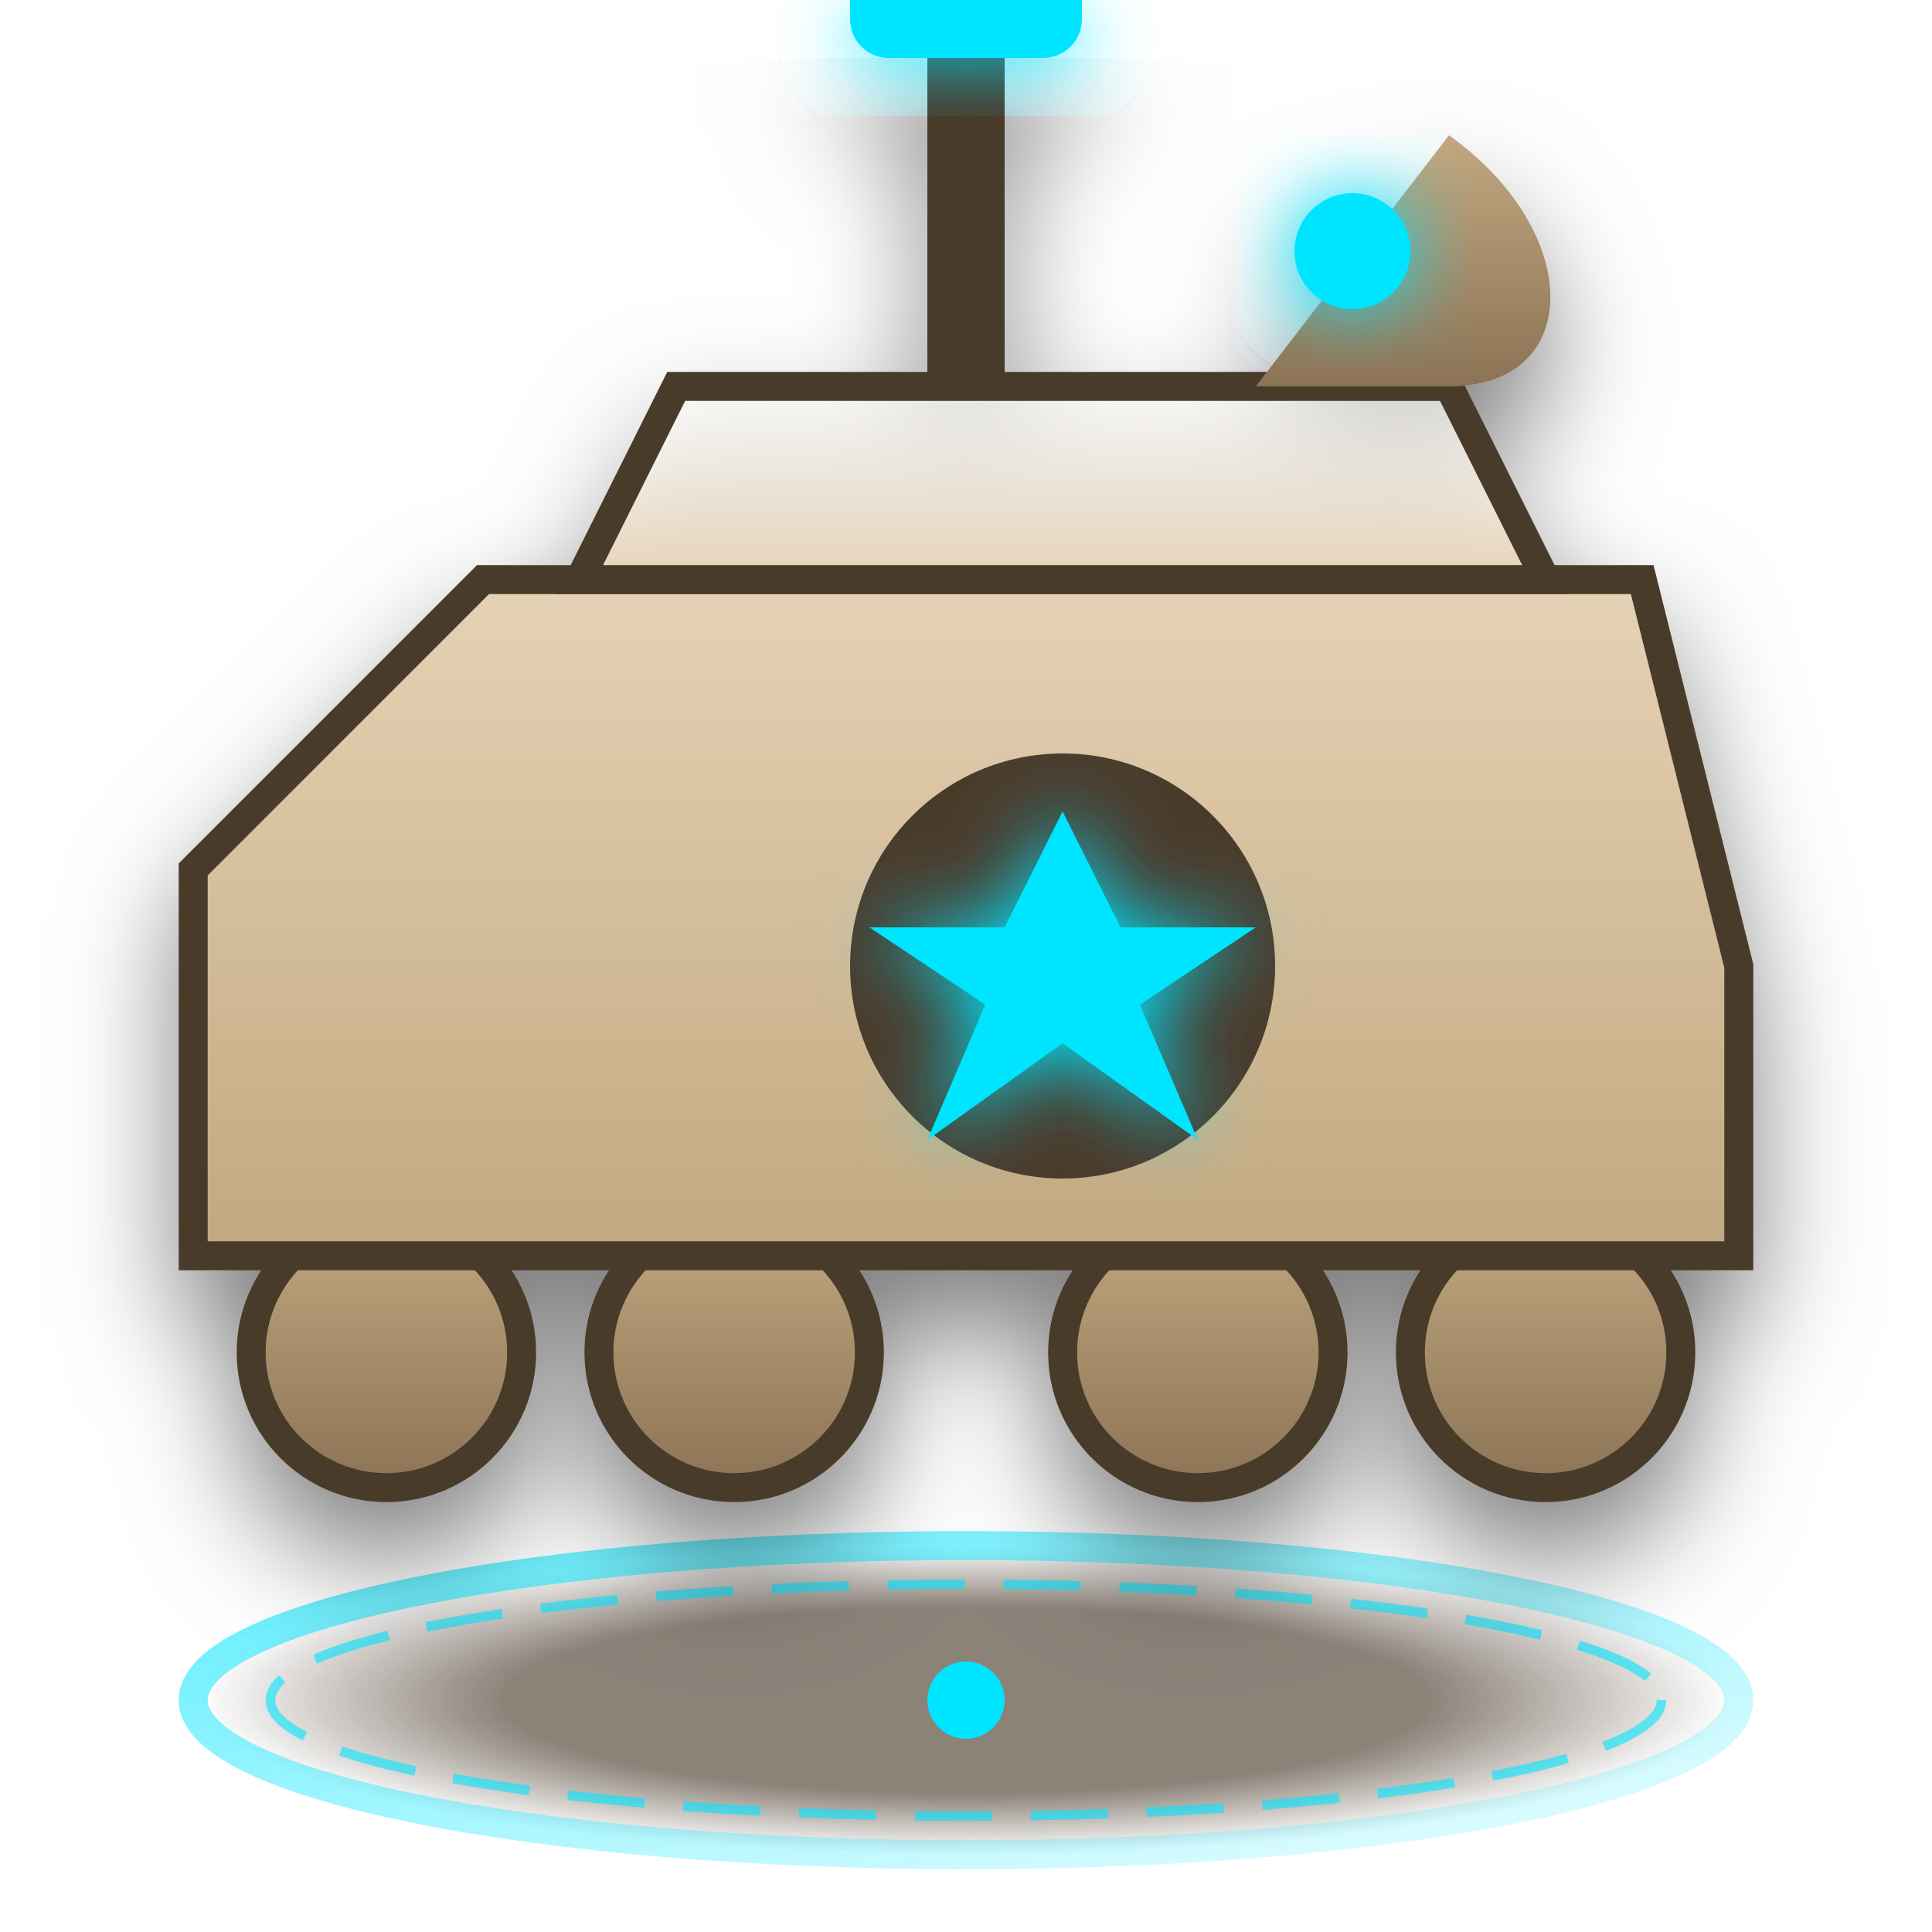
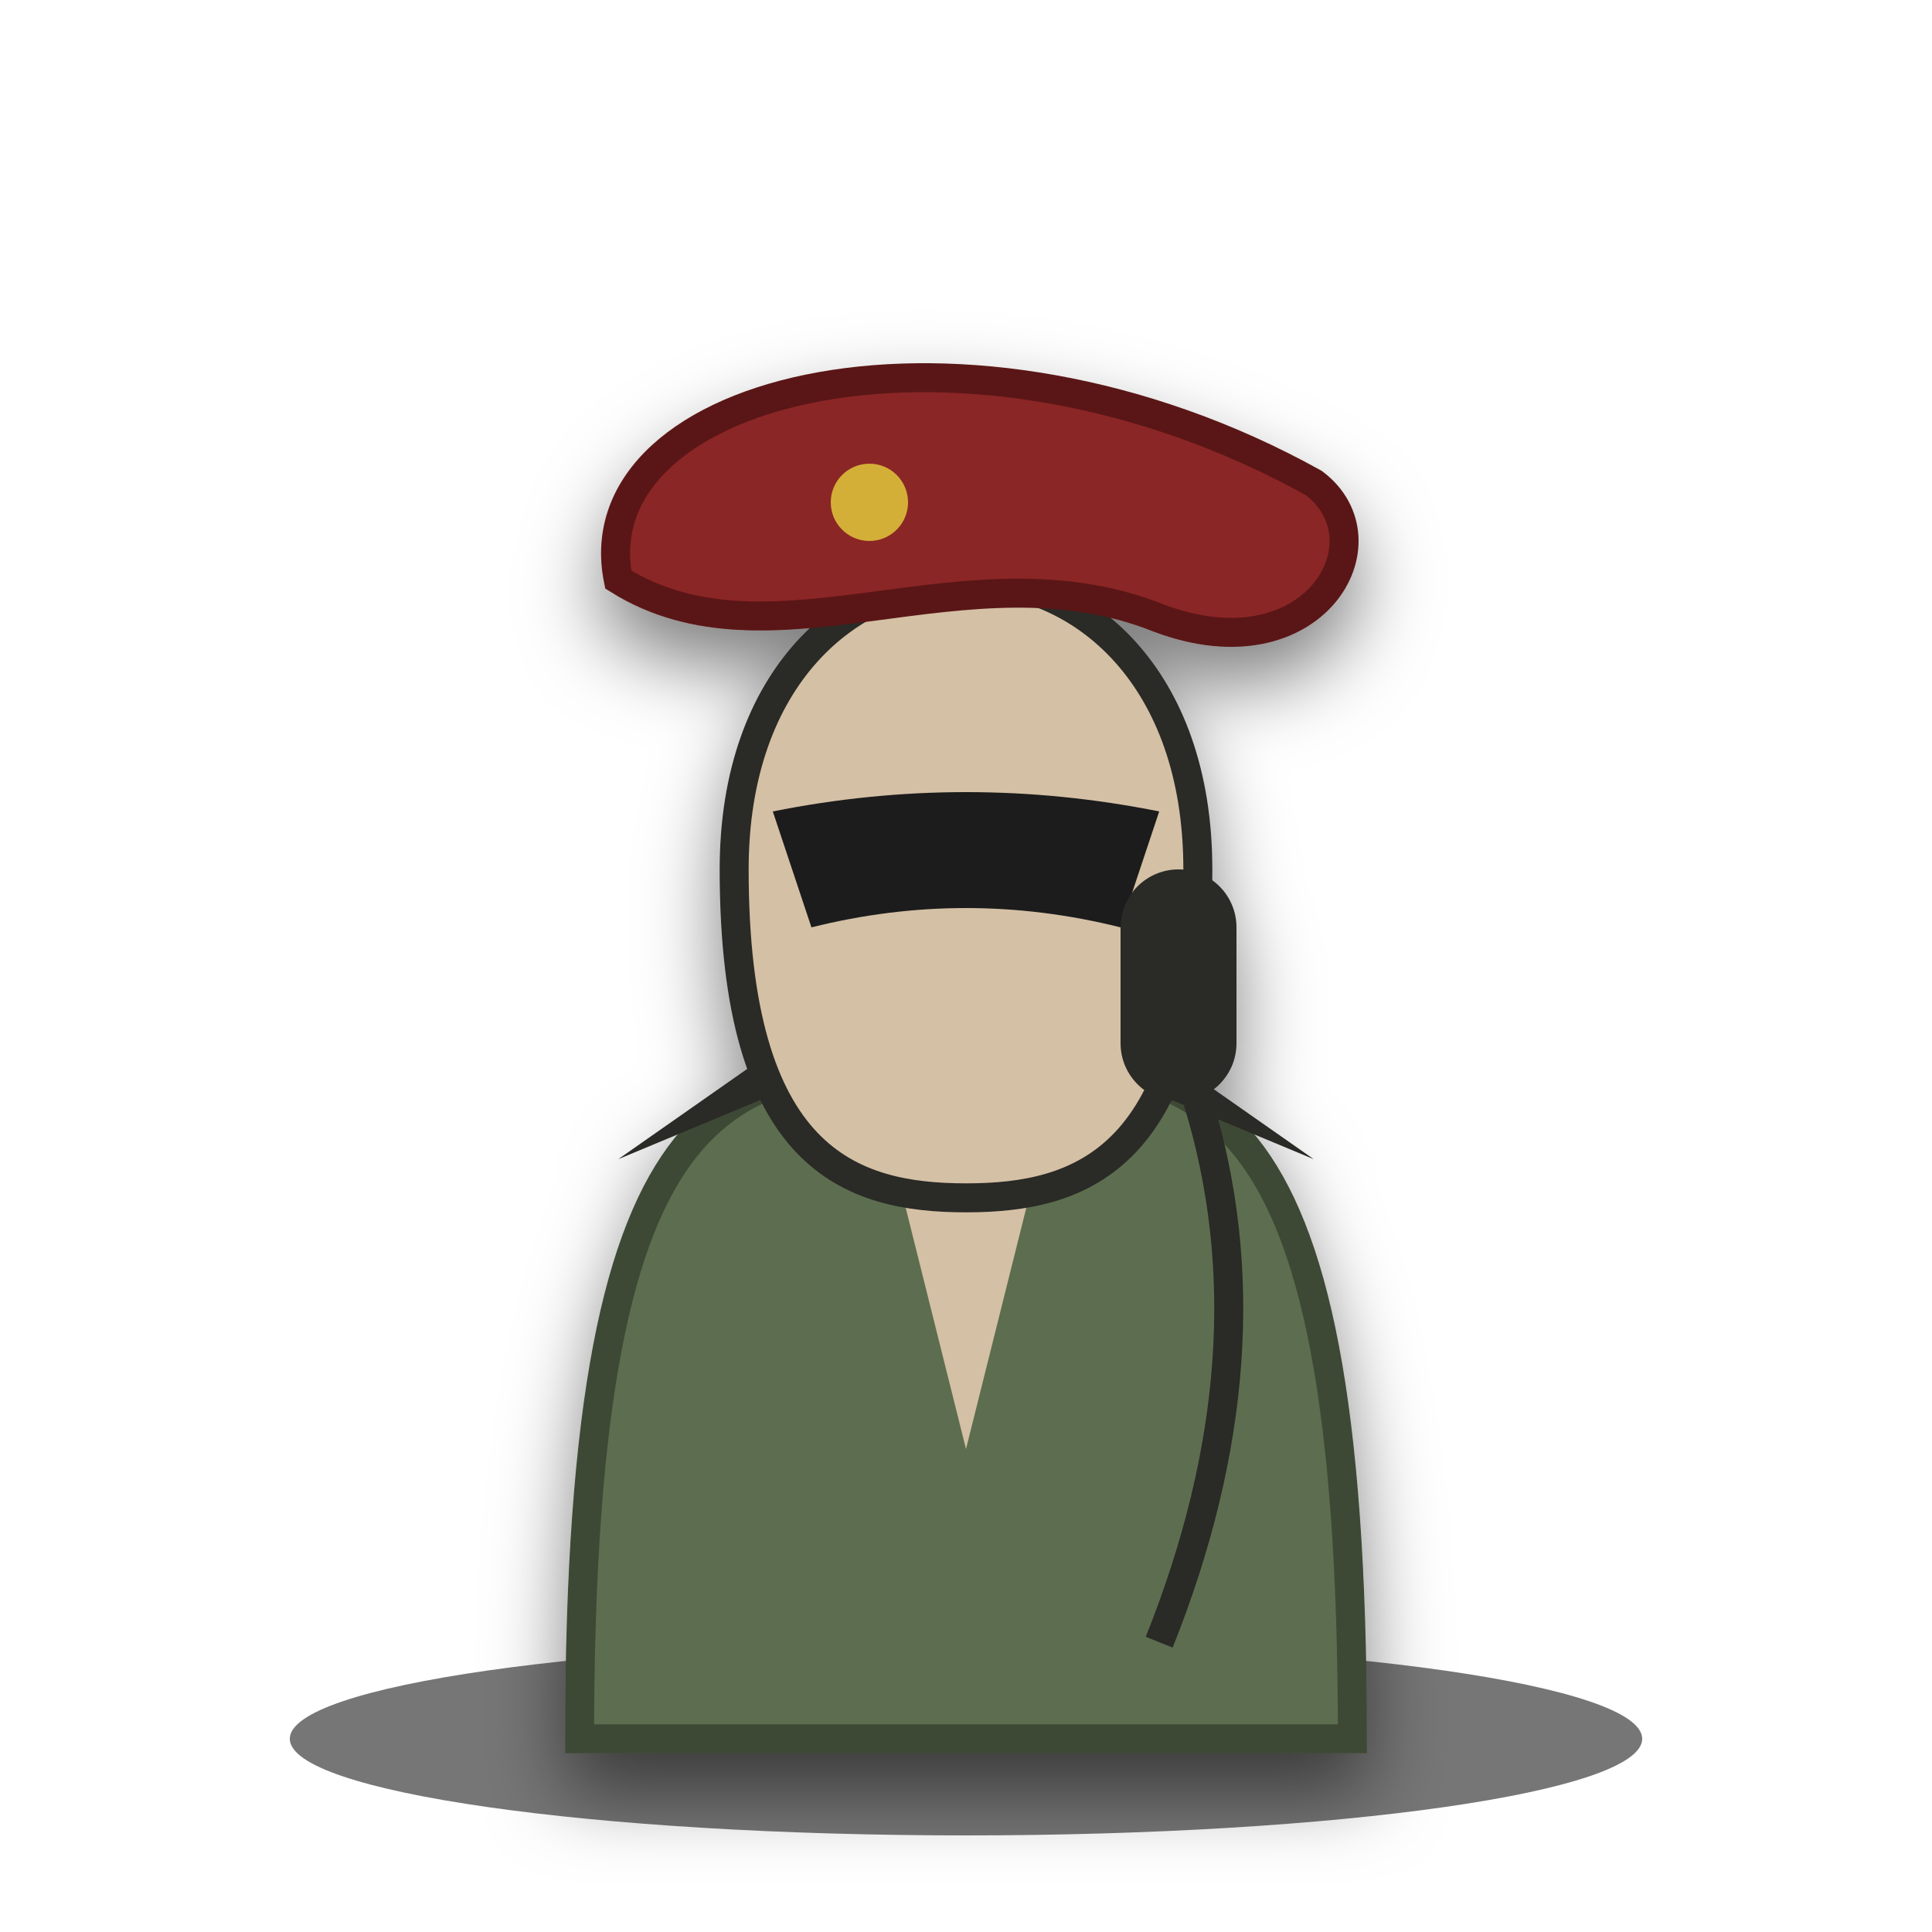
<svg xmlns="http://www.w3.org/2000/svg" viewBox="0 0 100 100">
  <defs>
-     <filter id="drop-shadow" x="-20%" y="-20%" width="140%" height="140%">
-       <feDropShadow dx="0" dy="3" stdDeviation="3" flood-color="rgba(0,0,0,0.5)" />
+     <filter id="shadow" x="-20%" y="-20%" width="140%" height="140%">
+       <feDropShadow dx="0" dy="2" stdDeviation="2" flood-color="rgba(0,0,0,0.5)" />
    </filter>
-     <filter id="glow" x="-50%" y="-50%" width="200%" height="200%">
-       <feGaussianBlur stdDeviation="2" result="blur" />
-       <feMerge>
-         <feMergeNode in="blur" />
-         <feMergeNode in="SourceGraphic" />
-       </feMerge>
-     </filter>
-     <linearGradient id="mainGrad" x1="0%" y1="0%" x2="0%" y2="100%">
-       <stop offset="0%" stop-color="#e6d2b5" />
-       <stop offset="100%" stop-color="#c2a880" />
-     </linearGradient>
-     <linearGradient id="lightGrad" x1="0%" y1="0%" x2="0%" y2="100%">
-       <stop offset="0%" stop-color="#ffffff" stop-opacity="0.3" />
-       <stop offset="100%" stop-color="#e6d2b5" />
-     </linearGradient>
-     <linearGradient id="darkGrad" x1="0%" y1="0%" x2="0%" y2="100%">
-       <stop offset="0%" stop-color="#c2a880" />
-       <stop offset="100%" stop-color="#8b7355" />
-     </linearGradient>
-     <linearGradient id="accentGrad" x1="0%" y1="0%" x2="100%" y2="100%">
-       <stop offset="0%" stop-color="#00e5ff" stop-opacity="0.8" />
-       <stop offset="100%" stop-color="#00e5ff" stop-opacity="0.1" />
-     </linearGradient>
-     <radialGradient id="baseGrad" cx="50%" cy="50%" r="50%">
-       <stop offset="60%" stop-color="#4a3b2c" stop-opacity="0.8" />
-       <stop offset="100%" stop-color="#4a3b2c" stop-opacity="0" />
-     </radialGradient>
  </defs>
-   <ellipse cx="50" cy="88" rx="40" ry="8" fill="url(#baseGrad)" stroke="url(#accentGrad)" stroke-width="1.5" opacity="0.8" />
-   <ellipse cx="50" cy="88" rx="36" ry="6" fill="none" stroke="#00e5ff" stroke-width="0.5" opacity="0.6" stroke-dasharray="4 2" />
-   <circle cx="50" cy="88" r="2" fill="#00e5ff" />
-   <g filter="url(#drop-shadow)">
-     <g transform="translate(0,-5)">
-       <circle cx="20" cy="75" r="7" fill="url(#darkGrad)" stroke="#4a3b2c" stroke-width="1.5" />
-       <circle cx="38" cy="75" r="7" fill="url(#darkGrad)" stroke="#4a3b2c" stroke-width="1.5" />
-       <circle cx="62" cy="75" r="7" fill="url(#darkGrad)" stroke="#4a3b2c" stroke-width="1.5" />
-       <circle cx="80" cy="75" r="7" fill="url(#darkGrad)" stroke="#4a3b2c" stroke-width="1.5" />
-       <polygon points="10,50 25,35 85,35 90,55 90,70 10,70" fill="url(#mainGrad)" stroke="#4a3b2c" stroke-width="1.5" />
-       <polygon points="30,35 35,25 75,25 80,35" fill="url(#lightGrad)" stroke="#4a3b2c" stroke-width="1.5" />
-       <circle cx="55" cy="55" r="11" fill="#4a3b2c" />
-       <polygon points="55,47 58,53 65,53 59,57 62,64 55,59 48,64 51,57 45,53 52,53" fill="#00e5ff" filter="url(#glow)" />
-       <path d="M 65 25 L 75 12 C 82 17, 82 25, 75 25 Z" fill="url(#darkGrad)" />
-       <circle cx="70" cy="18" r="3" fill="#00e5ff" filter="url(#glow)" />
-       <rect x="48" y="5" width="4" height="20" fill="#4a3b2c" />
-       <rect x="44" y="2" width="12" height="6" fill="#00e5ff" rx="2" filter="url(#glow)" />
-     </g>
+   <ellipse cx="50" cy="90" rx="35" ry="5" fill="#1a1a1a" opacity="0.6" />
+   <g filter="url(#shadow)">
+     <path d="M 30 90 C 30 55, 38 55, 50 55 C 62 55, 70 55, 70 90 Z" fill="#5b6e50" stroke="#3d4a35" stroke-width="1.5" />
+     <path d="M 42 55 L 50 65 L 58 55 Z" fill="#4a5a40" />
+     <path d="M 45 55 L 50 75 L 55 55 Z" fill="#d4c0a5" />
+     <path d="M 32 60 L 42 53 L 44 55 Z" fill="#2c2a26" />
+     <path d="M 68 60 L 58 53 L 56 55 Z" fill="#2c2a26" />
+     <path d="M 38 45 C 38 25, 62 25, 62 45 C 62 60, 56 62, 50 62 C 44 62, 38 60, 38 45 Z" fill="#d4c0a5" stroke="#2c2a26" stroke-width="1.5" />
+     <path d="M 40 42 Q 50 40 60 42 L 58 48 Q 50 46 42 48 Z" fill="#1a1a1a" />
+     <path d="M 32 30 C 30 20, 50 15, 68 25 C 72 28, 68 35, 60 32 C 50 28, 40 35, 32 30 Z" fill="#8b2525" stroke="#5a1515" stroke-width="1.5" />
+     <circle cx="45" cy="26" r="2" fill="#d4af37" />
+     <rect x="58" y="45" width="6" height="12" rx="3" fill="#2c2a26" />
+     <path d="M 62 57 Q 66 70 60 85" fill="none" stroke="#2c2a26" stroke-width="1.5" />
  </g>
</svg>
